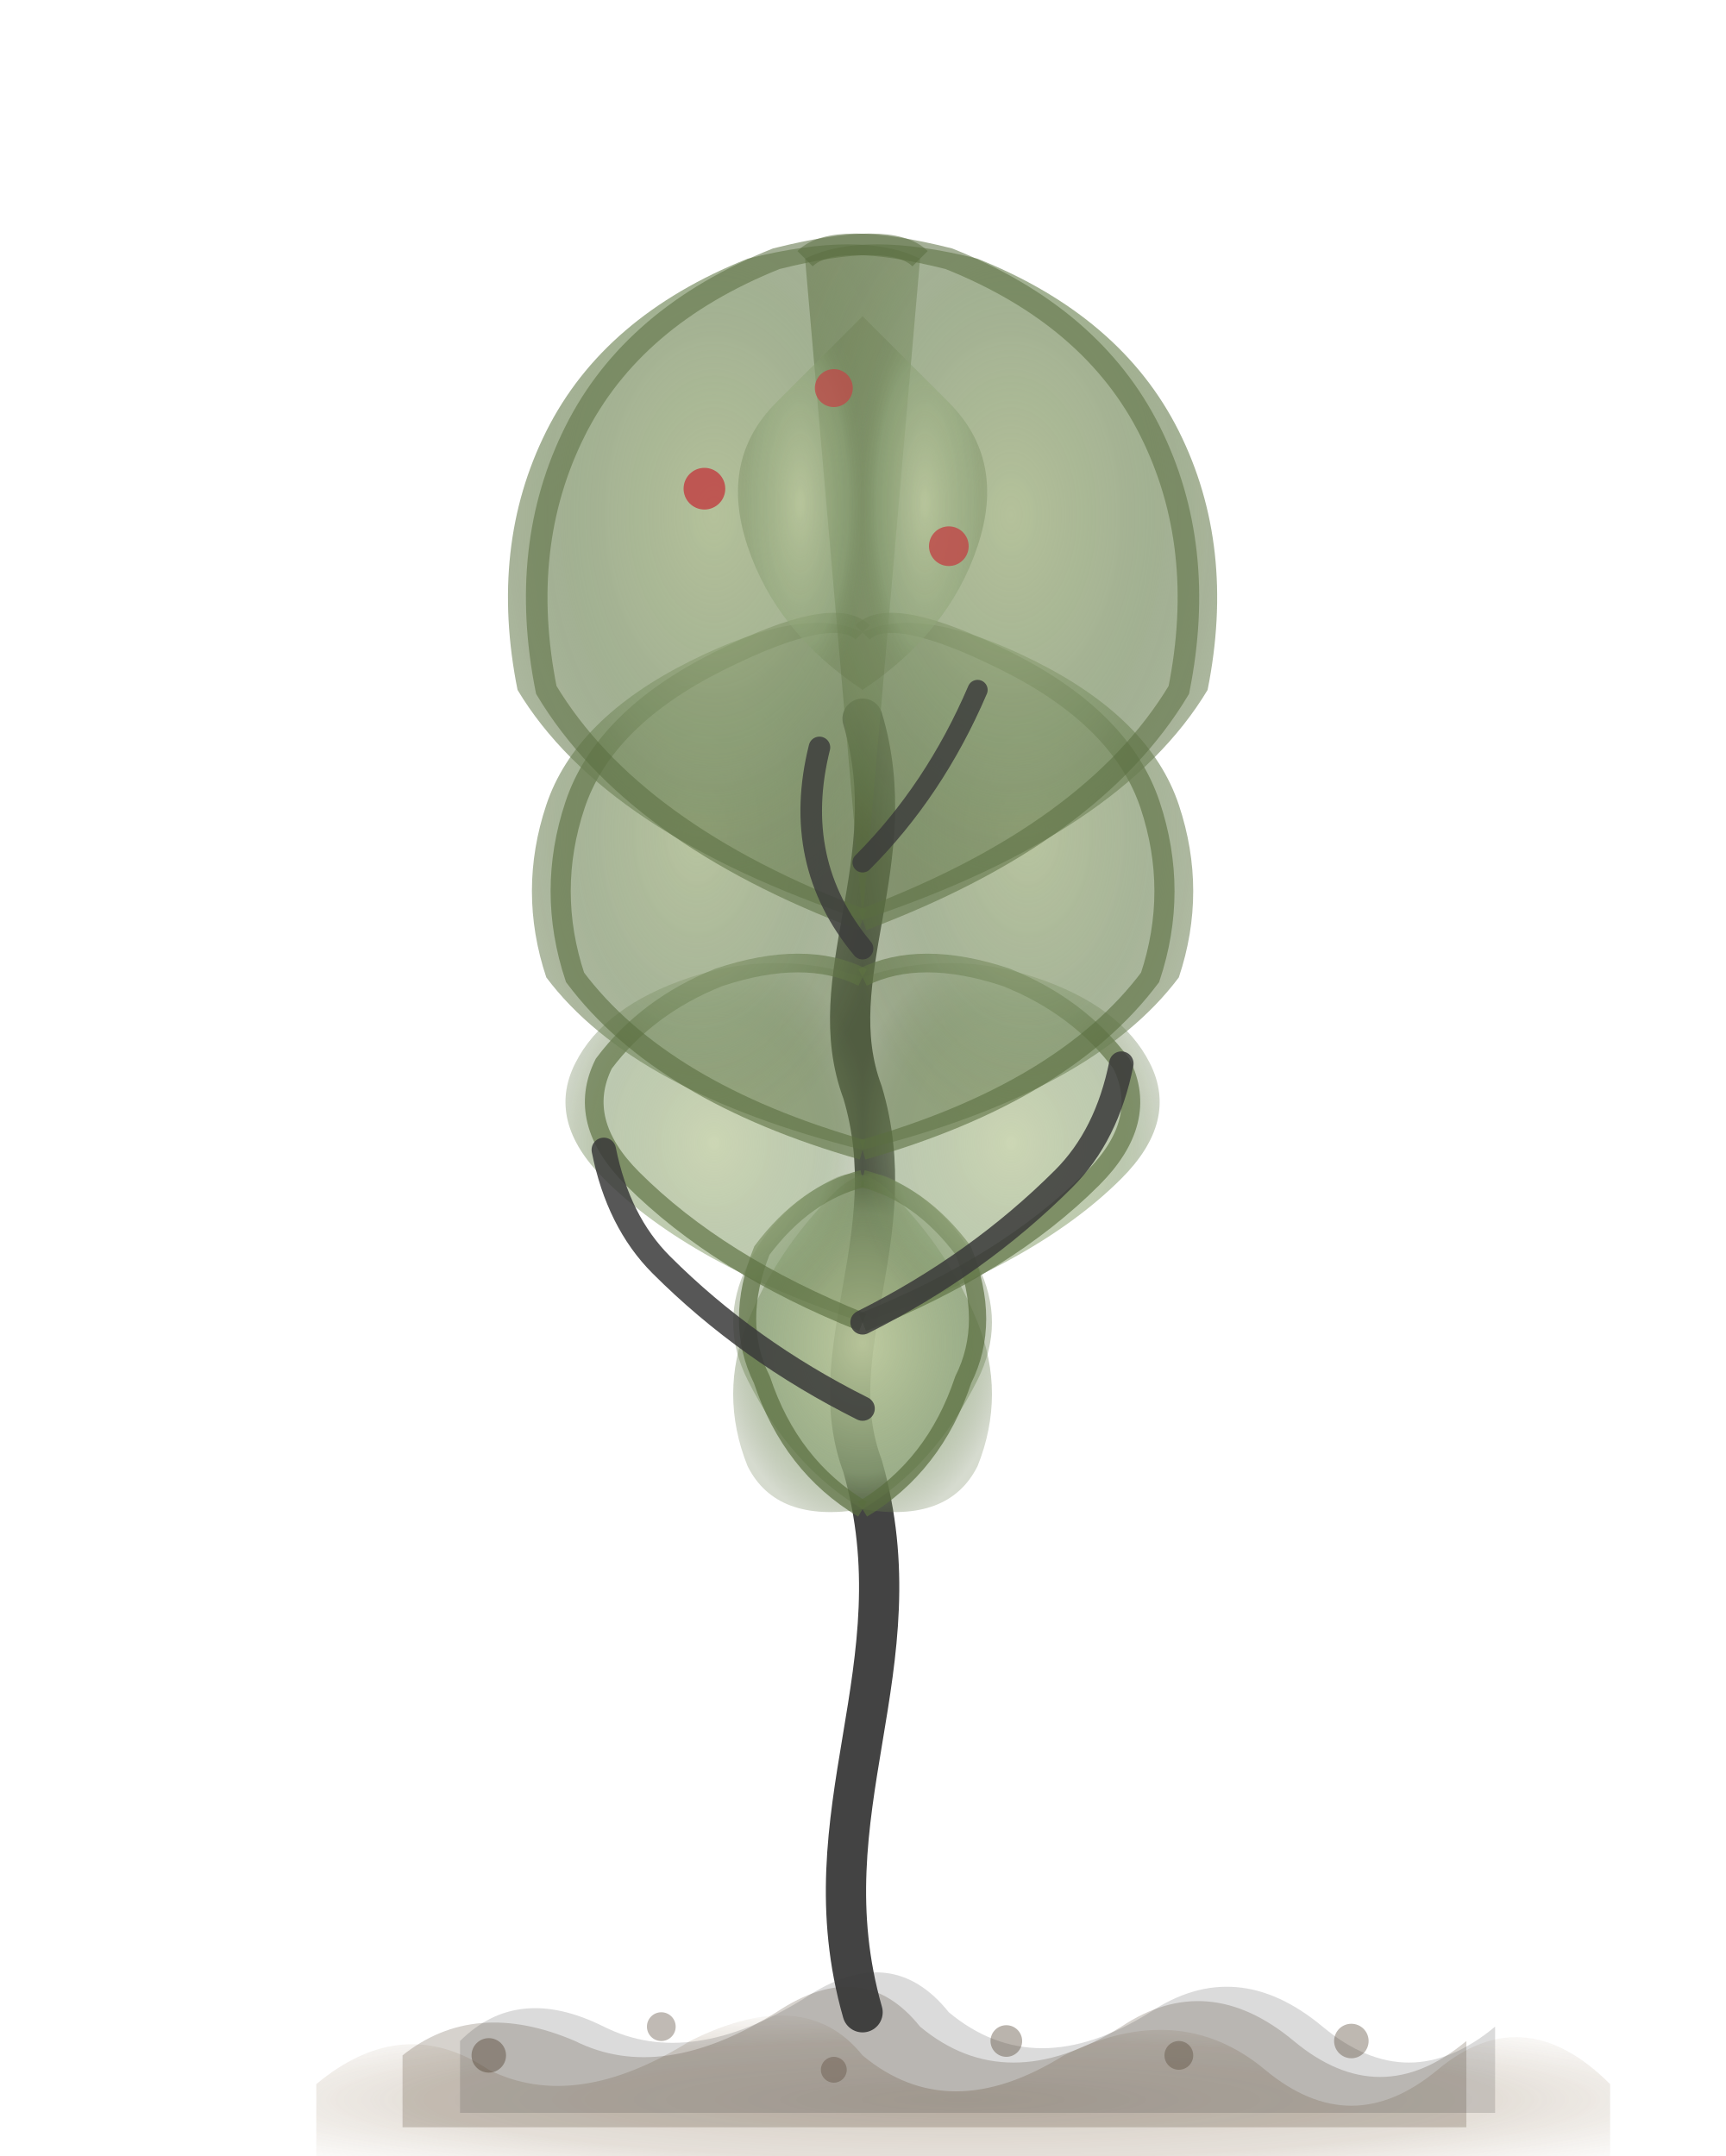
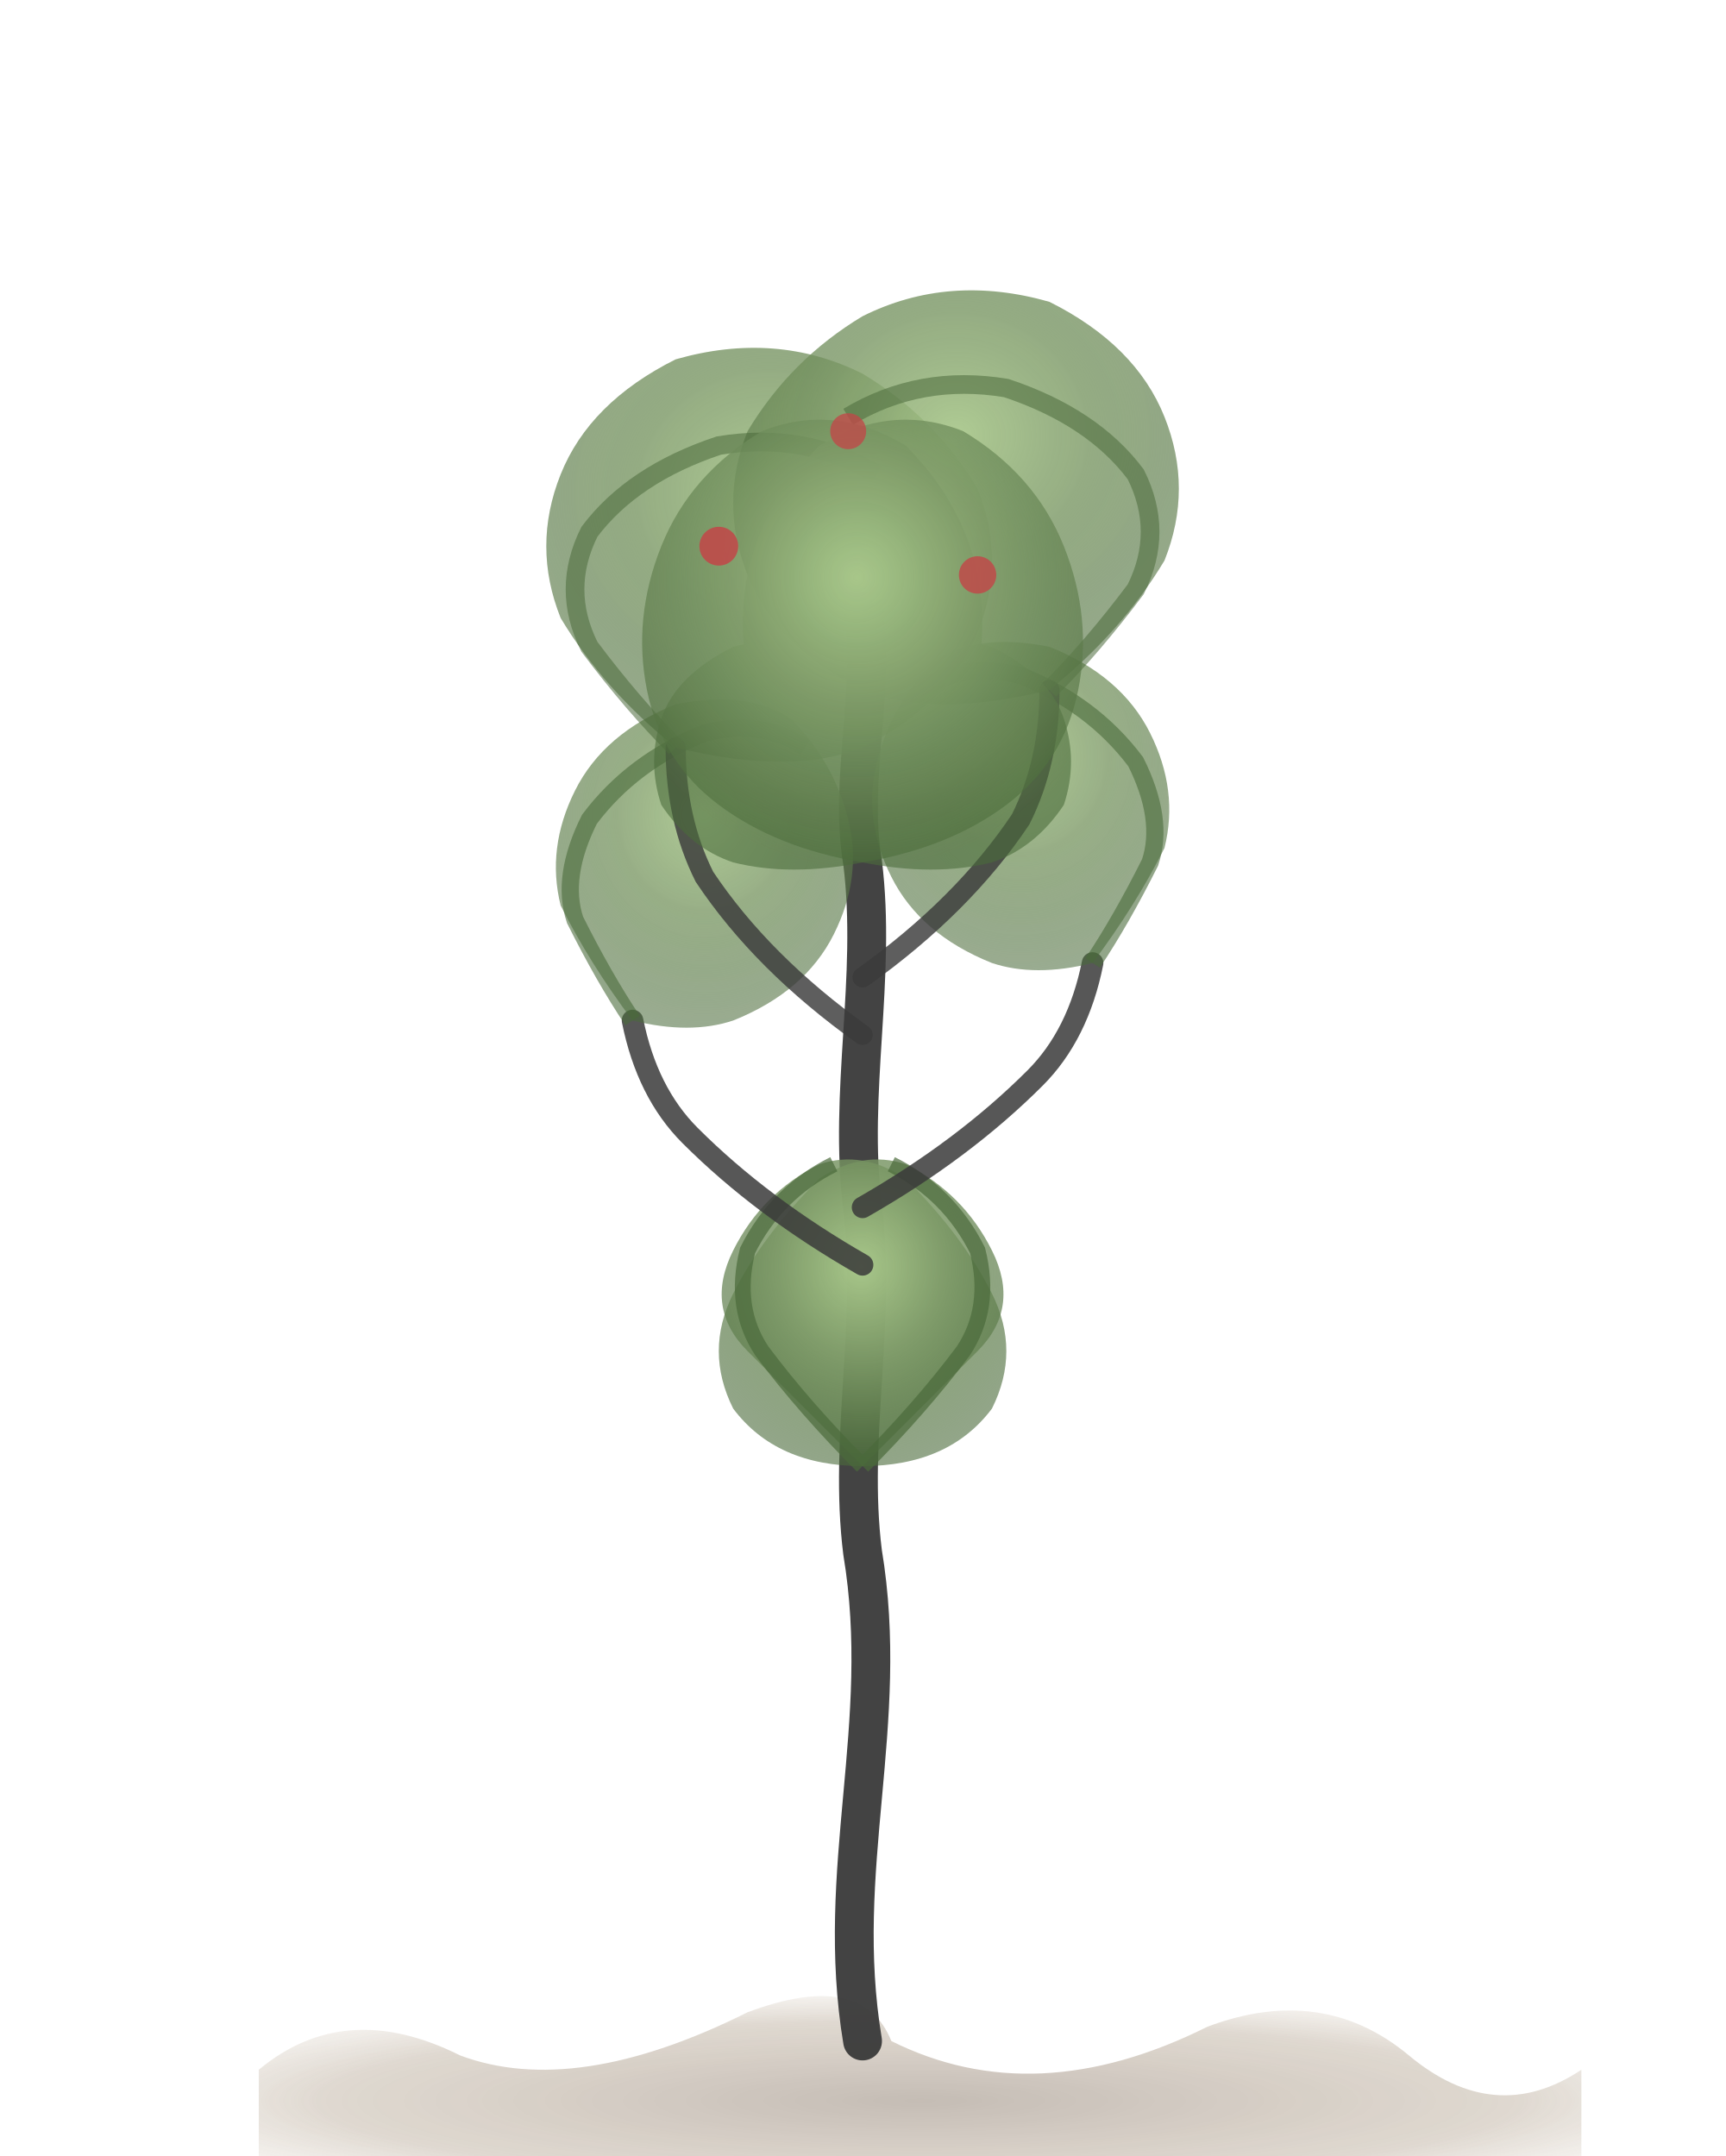
<svg xmlns="http://www.w3.org/2000/svg" viewBox="0 0 120 150" width="120" height="150">
  <defs>
-     <radialGradient id="leafCloud" cx="50%" cy="40%" r="60%">
-       <stop offset="0%" stop-color="#a8b78a" stop-opacity="0.9" />
-       <stop offset="60%" stop-color="#7d9167" stop-opacity="0.75" />
-       <stop offset="100%" stop-color="#5a6e3f" stop-opacity="0.5" />
+     <radialGradient id="leafGradient" cx="50%" cy="35%" r="65%">
+       <stop offset="0%" stop-color="#a8c78a" stop-opacity="0.95" />
+       <stop offset="45%" stop-color="#7d9a67" stop-opacity="0.85" />
+       <stop offset="100%" stop-color="#4a6a3a" stop-opacity="0.6" />
    </radialGradient>
-     <radialGradient id="leafCloudSoft" cx="50%" cy="50%" r="55%">
-       <stop offset="0%" stop-color="#bcc99d" stop-opacity="0.8" />
-       <stop offset="70%" stop-color="#8aa074" stop-opacity="0.6" />
-       <stop offset="100%" stop-color="#5a6e3f" stop-opacity="0.25" />
-     </radialGradient>
-     <radialGradient id="soilBase" cx="50%" cy="60%" r="70%">
-       <stop offset="0%" stop-color="#7a6348" stop-opacity="0.45" />
-       <stop offset="60%" stop-color="#8b7355" stop-opacity="0.32" />
+     <radialGradient id="soilGradient" cx="50%" cy="60%" r="70%">
+       <stop offset="0%" stop-color="#6b5340" stop-opacity="0.5" />
+       <stop offset="65%" stop-color="#8b7355" stop-opacity="0.35" />
      <stop offset="100%" stop-color="#a68c6c" stop-opacity="0" />
    </radialGradient>
  </defs>
-   <path d="M 22 145 Q 28 140 34 144 Q 40 147 48 142 Q 56 138 60 143 Q 66 148 74 143 Q 82 139 88 144 Q 94 149 100 144 Q 106 139 112 145 L 112 150 L 22 150 Z" fill="url(#soilBase)" opacity="0.7" />
-   <path d="M 28 143 Q 33 139 40 142 Q 46 145 54 140 Q 60 136 64 141 Q 70 146 78 141 Q 84 137 90 142 Q 96 147 102 142 L 102 148 L 28 148 Z" fill="#5a4a38" opacity="0.25" />
-   <path d="M 32 142 Q 36 138 42 141 Q 48 144 56 139 Q 62 135 66 140 Q 72 145 80 140 Q 86 136 92 141 Q 98 146 104 141 L 104 147 L 32 147 Z" fill="#3a3a3a" opacity="0.18" />
-   <circle cx="34" cy="143" r="1.2" fill="#4a3a28" opacity="0.4" />
-   <circle cx="46" cy="141" r="1" fill="#4a3a28" opacity="0.35" />
-   <circle cx="58" cy="144" r="0.9" fill="#4a3a28" opacity="0.32" />
-   <circle cx="70" cy="142" r="1.1" fill="#4a3a28" opacity="0.38" />
-   <circle cx="82" cy="143" r="1" fill="#4a3a28" opacity="0.34" />
-   <circle cx="94" cy="142" r="1.2" fill="#4a3a28" opacity="0.36" />
-   <path d="M 60 140 C 56 126 64 116 60 102 C 57 94 63 86 60 76 C 57 68 63 60 60 50" stroke="#3a3a3a" stroke-width="2.8" fill="none" stroke-linecap="round" stroke-linejoin="round" opacity="0.95" />
-   <path d="M 60 105 Q 55 102 52 96 Q 50 92 52 88 Q 54 84 58 82 Q 60 81 62 83 Q 66 87 68 92 Q 70 97 68 102 Q 66 106 60 105 Z" fill="url(#leafCloudSoft)" />
-   <path d="M 60 105 Q 65 102 68 96 Q 70 92 68 88 Q 66 84 62 82 Q 60 81 58 83 Q 54 87 52 92 Q 50 97 52 102 Q 54 106 60 105 Z" fill="url(#leafCloudSoft)" />
-   <path d="M 60 105 Q 55 102 53 96 Q 51 92 53 87 Q 56 83 60 82" stroke="#5a6e3f" stroke-width="1.2" fill="none" opacity="0.7" />
-   <path d="M 60 105 Q 65 102 67 96 Q 69 92 67 87 Q 64 83 60 82" stroke="#5a6e3f" stroke-width="1.2" fill="none" opacity="0.7" />
-   <path d="M 60 92 Q 48 88 42 82 Q 38 78 40 74 Q 42 70 48 68 Q 54 66 60 68" fill="url(#leafCloudSoft)" opacity="0.95" />
-   <path d="M 60 92 Q 72 88 78 82 Q 82 78 80 74 Q 78 70 72 68 Q 66 66 60 68" fill="url(#leafCloudSoft)" opacity="0.95" />
-   <path d="M 60 92 Q 50 88 44 82 Q 40 78 42 74 Q 45 70 50 68 Q 56 66 60 68" stroke="#5a6e3f" stroke-width="1.3" fill="none" opacity="0.65" />
-   <path d="M 60 92 Q 70 88 76 82 Q 80 78 78 74 Q 75 70 70 68 Q 64 66 60 68" stroke="#5a6e3f" stroke-width="1.3" fill="none" opacity="0.65" />
-   <path d="M 60 80 Q 44 76 38 68 Q 36 62 38 56 Q 40 50 48 46 Q 56 42 60 44" fill="url(#leafCloud)" opacity="0.9" />
-   <path d="M 60 80 Q 76 76 82 68 Q 84 62 82 56 Q 80 50 72 46 Q 64 42 60 44" fill="url(#leafCloud)" opacity="0.9" />
-   <path d="M 60 80 Q 46 76 40 68 Q 38 62 40 56 Q 42 50 50 46 Q 58 42 60 44" stroke="#5a6e3f" stroke-width="1.4" fill="none" opacity="0.6" />
-   <path d="M 60 80 Q 74 76 80 68 Q 82 62 80 56 Q 78 50 70 46 Q 62 42 60 44" stroke="#5a6e3f" stroke-width="1.4" fill="none" opacity="0.6" />
-   <path d="M 60 64 Q 42 58 36 48 Q 34 38 38 30 Q 42 22 52 18 Q 60 16 64 18" fill="url(#leafCloud)" opacity="0.95" />
-   <path d="M 60 64 Q 78 58 84 48 Q 86 38 82 30 Q 78 22 68 18 Q 60 16 56 18" fill="url(#leafCloud)" opacity="0.95" />
-   <path d="M 60 64 Q 44 58 38 48 Q 36 38 40 30 Q 44 22 54 18 Q 62 16 64 18" stroke="#5a6e3f" stroke-width="1.5" fill="none" opacity="0.55" />
-   <path d="M 60 64 Q 76 58 82 48 Q 84 38 80 30 Q 76 22 66 18 Q 58 16 56 18" stroke="#5a6e3f" stroke-width="1.5" fill="none" opacity="0.55" />
-   <path d="M 60 48 Q 54 44 52 38 Q 50 32 54 28 Q 58 24 60 22" fill="url(#leafCloudSoft)" opacity="0.9" />
-   <path d="M 60 48 Q 66 44 68 38 Q 70 32 66 28 Q 62 24 60 22" fill="url(#leafCloudSoft)" opacity="0.9" />
-   <path d="M 60 98 Q 52 94 46 88 Q 43 85 42 80" stroke="#3a3a3a" stroke-width="1.7" fill="none" stroke-linecap="round" opacity="0.85" />
-   <path d="M 60 92 Q 68 88 74 82 Q 77 79 78 74" stroke="#3a3a3a" stroke-width="1.7" fill="none" stroke-linecap="round" opacity="0.85" />
-   <path d="M 60 66 Q 55 60 57 52" stroke="#3a3a3a" stroke-width="1.5" fill="none" stroke-linecap="round" opacity="0.82" />
-   <path d="M 60 60 Q 65 55 68 48" stroke="#3a3a3a" stroke-width="1.4" fill="none" stroke-linecap="round" opacity="0.82" />
-   <circle cx="49" cy="34" r="1.45" fill="#c04848" opacity="0.88" />
-   <circle cx="66" cy="38" r="1.38" fill="#c04848" opacity="0.82" />
-   <circle cx="58" cy="27" r="1.32" fill="#c04848" opacity="0.76" />
+   <path d="M 18 144 Q 24 139 32 143 Q 40 146 52 140 Q 60 137 62 142 Q 72 147 84 141 Q 92 138 98 143 Q 104 148 110 144 L 110 151 L 18 151 Z" fill="url(#soilGradient)" opacity="0.78" />
+   <path d="M 60 142 C 58 130 62 120 60 108 C 59 100 61 92 60 84 C 59 76 61 68 60 60 C 59 54 61 48 60 42" stroke="#3a3a3a" stroke-width="2.7" fill="none" stroke-linecap="round" stroke-linejoin="round" opacity="0.95" />
+   <path d="M 60 102 Q 56 98 52 94 Q 49 91 51 87 Q 53 83 57 81 Q 60 80 63 82 Q 67 86 69 90 Q 71 94 69 98 Q 66 102 60 102 Z" fill="url(#leafGradient)" />
+   <path d="M 60 102 Q 64 98 68 94 Q 71 91 69 87 Q 67 83 63 81 Q 60 80 57 82 Q 53 86 51 90 Q 49 94 51 98 Q 54 102 60 102 Z" fill="url(#leafGradient)" />
+   <path d="M 60 102 Q 56 98 53 94 Q 51 91 52 87 Q 54 83 58 81" stroke="#4a6a3a" stroke-width="1.1" fill="none" opacity="0.7" />
+   <path d="M 60 102 Q 64 98 67 94 Q 69 91 68 87 Q 66 83 62 81" stroke="#4a6a3a" stroke-width="1.1" fill="none" opacity="0.7" />
+   <path d="M 60 88 Q 53 84 48 79 Q 45 76 44 71" stroke="#3a3a3a" stroke-width="1.5" fill="none" stroke-linecap="round" opacity="0.85" />
+   <path d="M 60 84 Q 67 80 72 75 Q 75 72 76 67" stroke="#3a3a3a" stroke-width="1.5" fill="none" stroke-linecap="round" opacity="0.85" />
+   <path d="M 44 71 Q 41 67 39 63 Q 38 59 40 55 Q 42 51 47 49 Q 52 48 55 50 Q 58 53 59 57 Q 60 61 58 65 Q 56 69 51 71 Q 48 72 44 71 Z" fill="url(#leafGradient)" opacity="0.93" />
+   <path d="M 76 67 Q 79 63 81 59 Q 82 55 80 51 Q 78 47 73 45 Q 68 44 65 46 Q 62 49 61 53 Q 60 57 62 61 Q 64 65 69 67 Q 72 68 76 67 Z" fill="url(#leafGradient)" opacity="0.93" />
+   <path d="M 44 71 Q 42 68 40 64 Q 39 61 41 57 Q 44 53 49 51 Q 53 50 56 52" stroke="#4a6a3a" stroke-width="1.2" fill="none" opacity="0.6" />
+   <path d="M 76 67 Q 78 64 80 60 Q 81 57 79 53 Q 76 49 71 47 Q 67 46 64 48" stroke="#4a6a3a" stroke-width="1.2" fill="none" opacity="0.6" />
+   <path d="M 60 72 Q 53 67 49 61 Q 47 57 47 52" stroke="#3a3a3a" stroke-width="1.4" fill="none" stroke-linecap="round" opacity="0.82" />
+   <path d="M 60 68 Q 67 63 71 57 Q 73 53 73 48" stroke="#3a3a3a" stroke-width="1.4" fill="none" stroke-linecap="round" opacity="0.82" />
+   <path d="M 47 52 Q 42 48 39 43 Q 37 38 39 33 Q 41 28 47 25 Q 54 23 60 26 Q 65 29 68 34 Q 70 39 68 44 Q 66 49 60 52 Q 55 54 47 52 Z" fill="url(#leafGradient)" opacity="0.96" />
+   <path d="M 73 48 Q 78 44 81 39 Q 83 34 81 29 Q 79 24 73 21 Q 66 19 60 22 Q 55 25 52 30 Q 50 35 52 40 Q 54 45 60 48 Q 65 50 73 48 Z" fill="url(#leafGradient)" opacity="0.96" />
+   <path d="M 47 52 Q 44 49 41 45 Q 39 41 41 37 Q 44 33 50 31 Q 56 30 61 33" stroke="#4a6a3a" stroke-width="1.3" fill="none" opacity="0.55" />
+   <path d="M 73 48 Q 76 45 79 41 Q 81 37 79 33 Q 76 29 70 27 Q 64 26 59 29" stroke="#4a6a3a" stroke-width="1.3" fill="none" opacity="0.55" />
+   <path d="M 60 60 Q 56 55 53 50 Q 51 45 52 40 Q 53 35 57 31 Q 62 28 67 30 Q 72 33 74 38 Q 76 43 75 48 Q 74 53 70 56 Q 66 59 60 60 Q 55 61 51 60 Q 48 59 46 56 Q 45 53 46 50 Q 47 47 51 45 Q 55 44 59 45 Q 62 47 64 50 Q 65 53 64 56 Q 63 59 60 60 Z" fill="url(#leafGradient)" opacity="0.98" />
+   <path d="M 60 60 Q 64 55 67 50 Q 69 45 68 40 Q 67 35 63 31 Q 58 28 53 30 Q 48 33 46 38 Q 44 43 45 48 Q 46 53 50 56 Q 54 59 60 60 Q 65 61 69 60 Q 72 59 74 56 Q 75 53 74 50 Q 73 47 69 45 Q 65 44 61 45 Q 58 47 56 50 Q 55 53 56 56 Q 57 59 60 60 Z" fill="url(#leafGradient)" opacity="0.98" />
+   <circle cx="50" cy="38" r="1.35" fill="#c04848" opacity="0.88" />
+   <circle cx="68" cy="40" r="1.3" fill="#c04848" opacity="0.83" />
+   <circle cx="59" cy="30" r="1.25" fill="#c04848" opacity="0.78" />
</svg>
